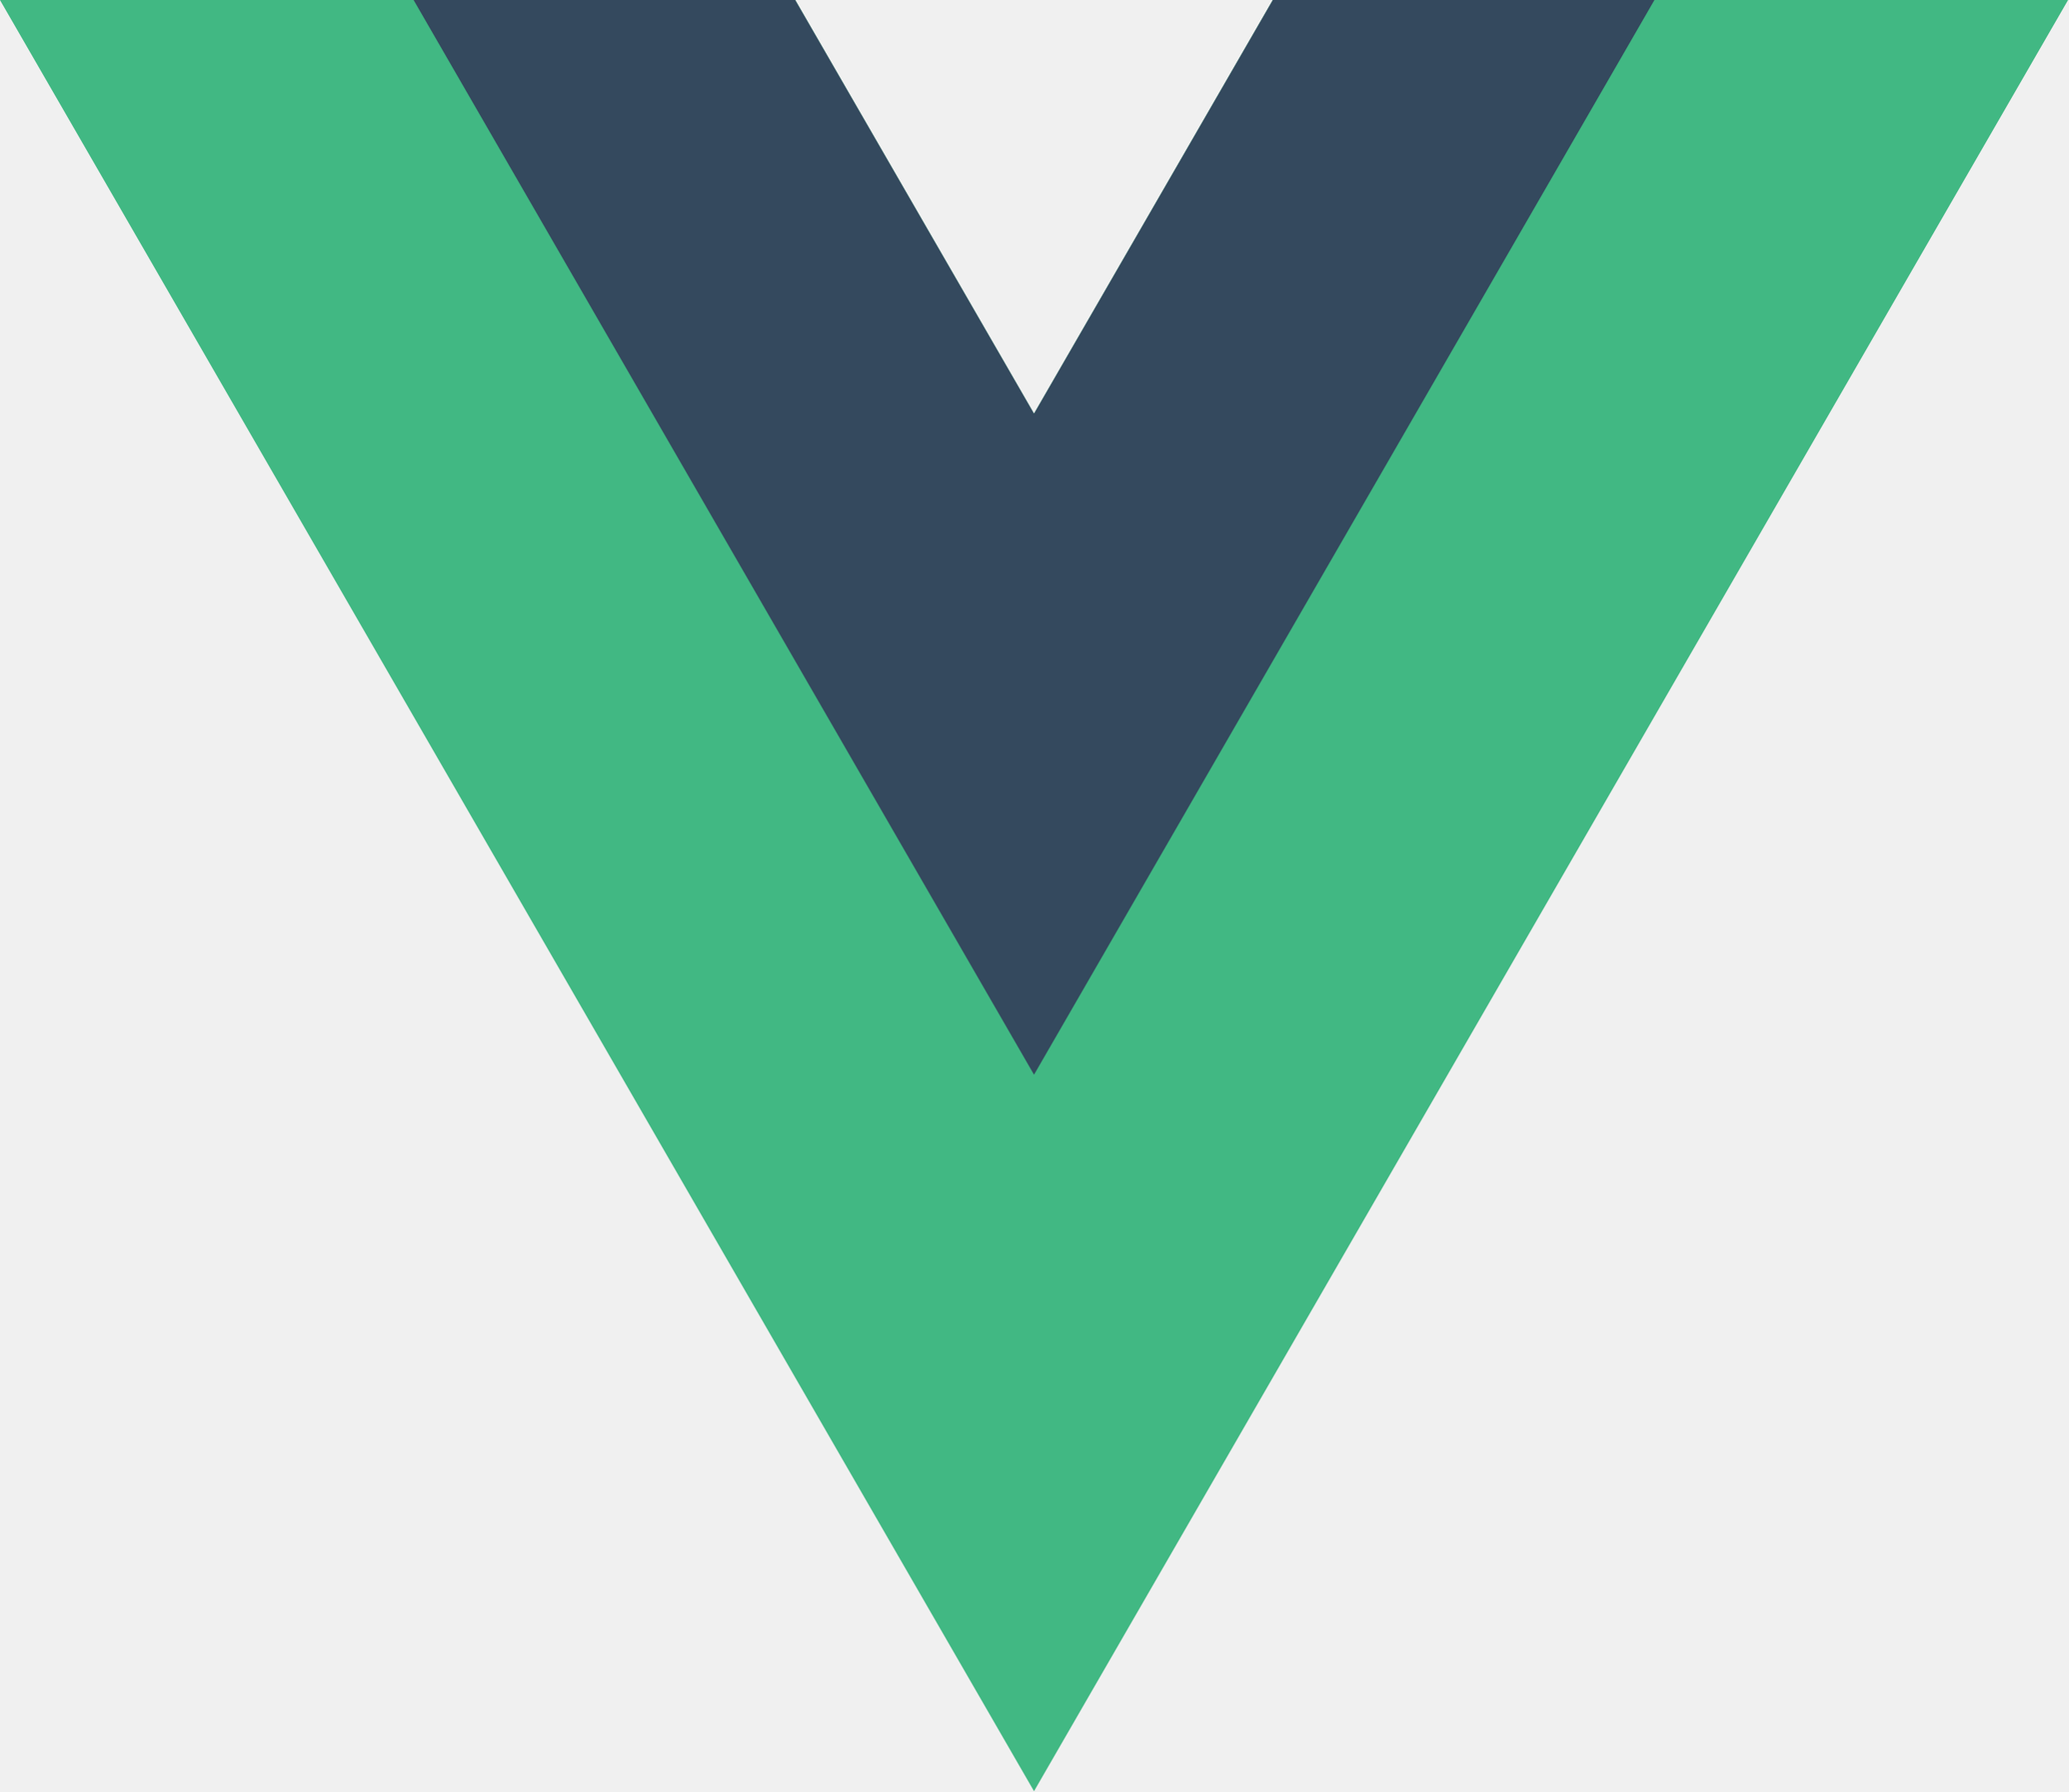
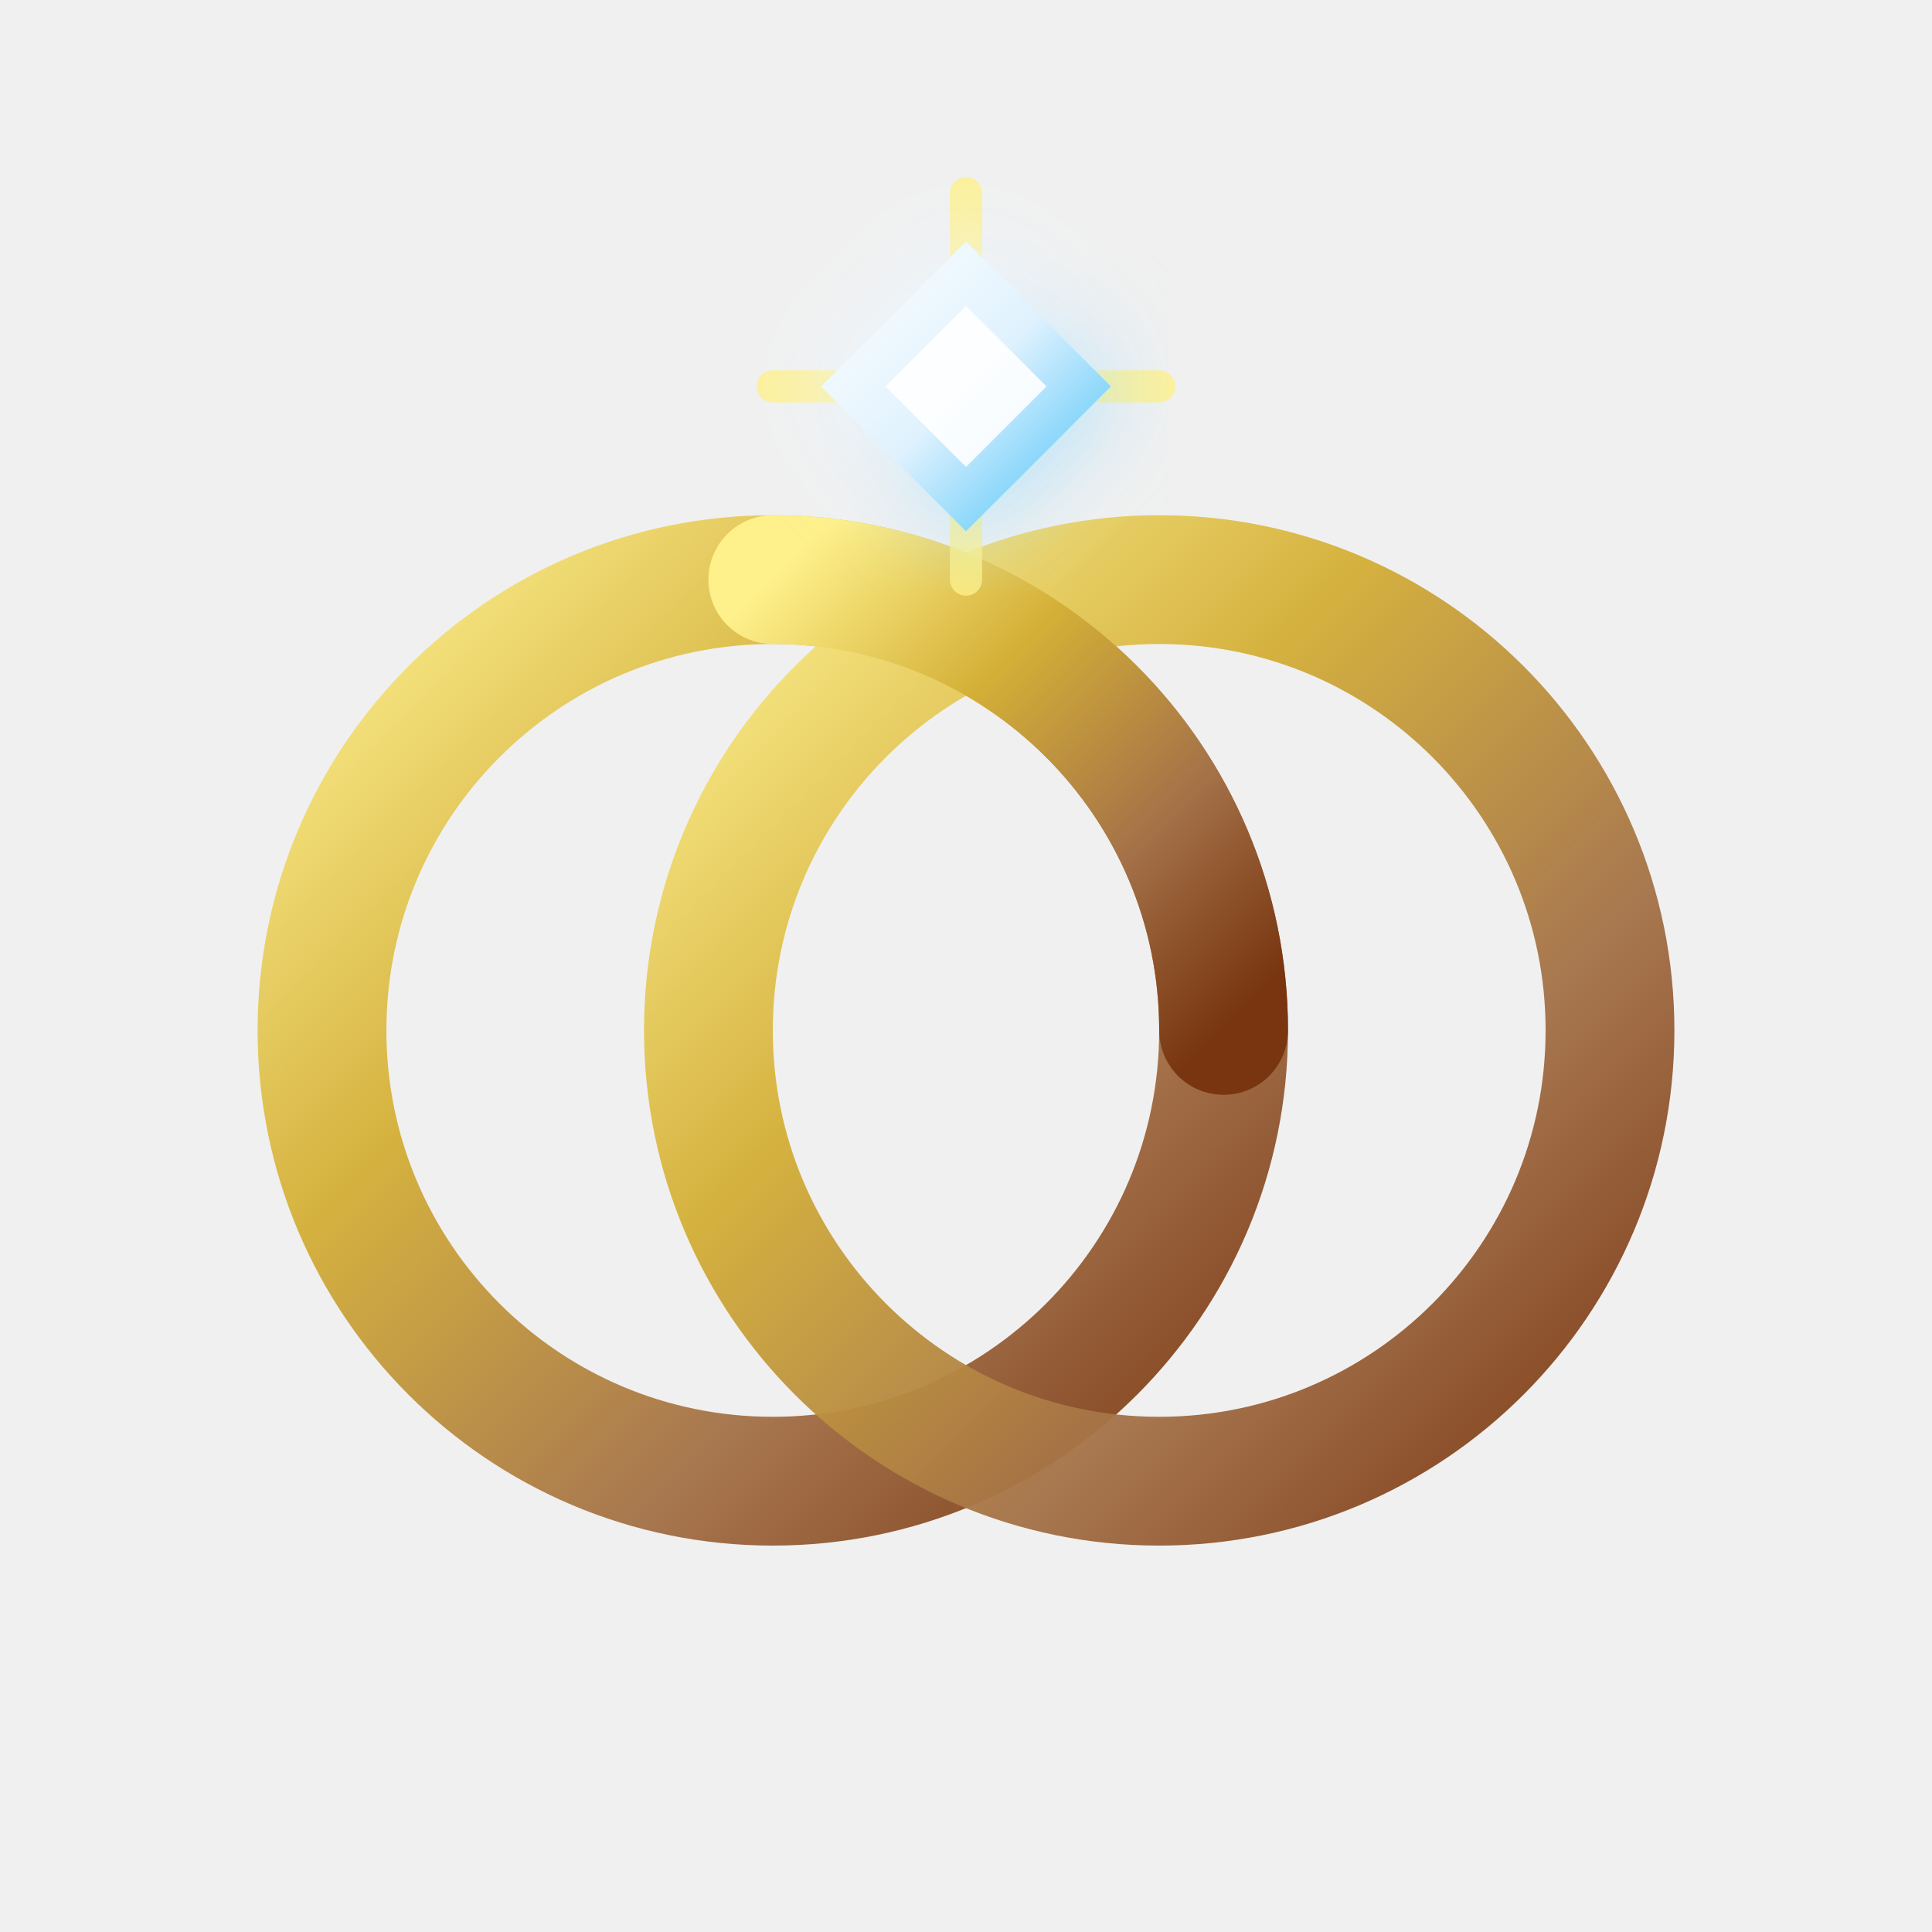
- <svg xmlns="http://www.w3.org/2000/svg" viewBox="0 0 261.76 226.69">
-   <path d="M161.096.001l-30.225 52.351L100.647.001H-.005l130.877 226.688L261.749.001z" fill="#41b883" />
-   <path d="M161.096.001l-30.225 52.351L100.647.001H52.346l78.526 136.01L209.398.001z" fill="#34495e" />
+ <svg xmlns="http://www.w3.org/2000/svg" viewBox="0 0 120 120" fill="none">
+   <defs>
+     <linearGradient id="gold-grad" x1="0%" y1="0%" x2="100%" y2="100%">
+       <stop offset="0%" stop-color="#fef08a" />
+       <stop offset="35%" stop-color="#d4af37" />
+       <stop offset="70%" stop-color="#a47148" />
+       <stop offset="100%" stop-color="#78350f" />
+     </linearGradient>
+     <linearGradient id="diamond-grad" x1="0%" y1="0%" x2="100%" y2="100%">
+       <stop offset="0%" stop-color="#ffffff" />
+       <stop offset="50%" stop-color="#e0f2fe" />
+       <stop offset="100%" stop-color="#38bdf8" />
+     </linearGradient>
+     <filter id="glow" x="-20%" y="-20%" width="140%" height="140%">
+       <feGaussianBlur stdDeviation="3" result="blur" />
+       <feComposite in="SourceGraphic" in2="blur" operator="over" />
+     </filter>
+   </defs>
+   <circle cx="48" cy="64" r="28" stroke="url(#gold-grad)" stroke-width="8" stroke-linecap="round" fill="none" opacity="0.95" />
+   <circle cx="72" cy="64" r="28" stroke="url(#gold-grad)" stroke-width="8" stroke-linecap="round" fill="none" opacity="0.95" />
+   <path d="M 48 36 A 28 28 0 0 1 76 64" stroke="url(#gold-grad)" stroke-width="8" stroke-linecap="round" fill="none" />
+   <g transform="translate(60, 24)">
+     <path d="M 0 -12 L 0 12 M -12 0 L 12 0" stroke="#fef08a" stroke-width="2" stroke-linecap="round" opacity="0.8" />
+     <polygon points="0,-9 9,0 0,9 -9,0" fill="url(#diamond-grad)" filter="url(#glow)" />
+     <polygon points="0,-5 5,0 0,5 -5,0" fill="#ffffff" opacity="0.9" />
+   </g>
</svg>
